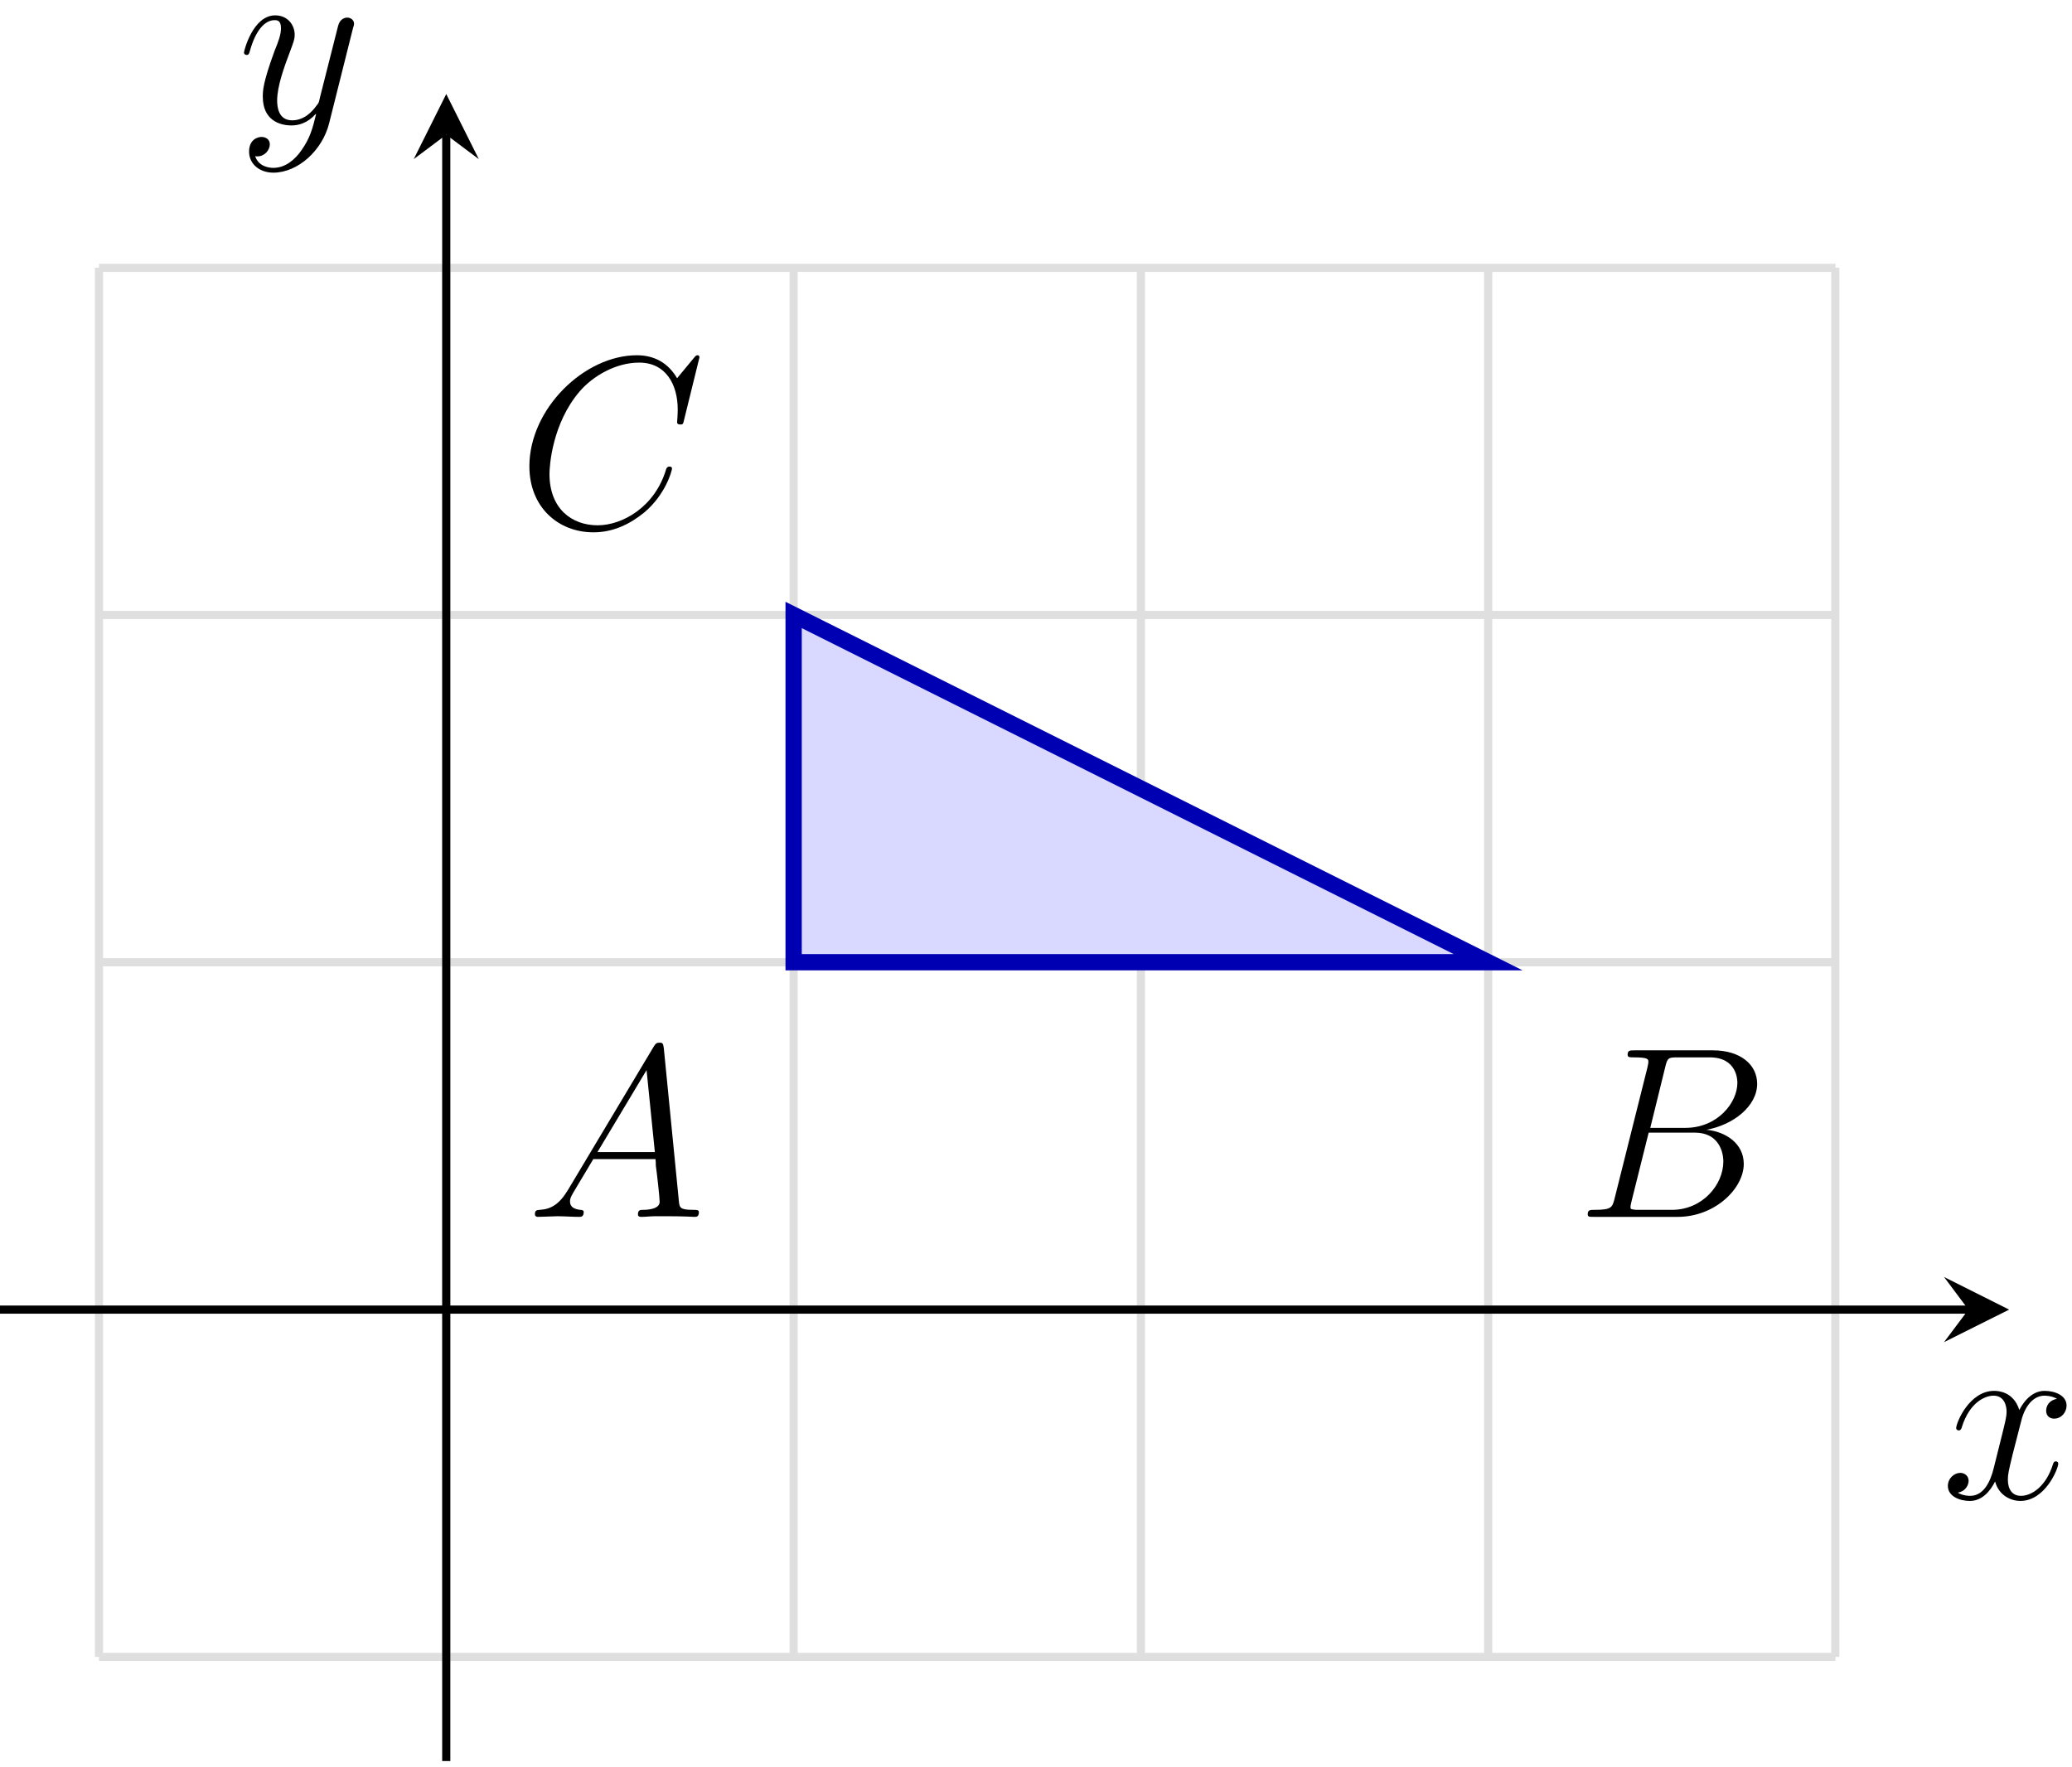
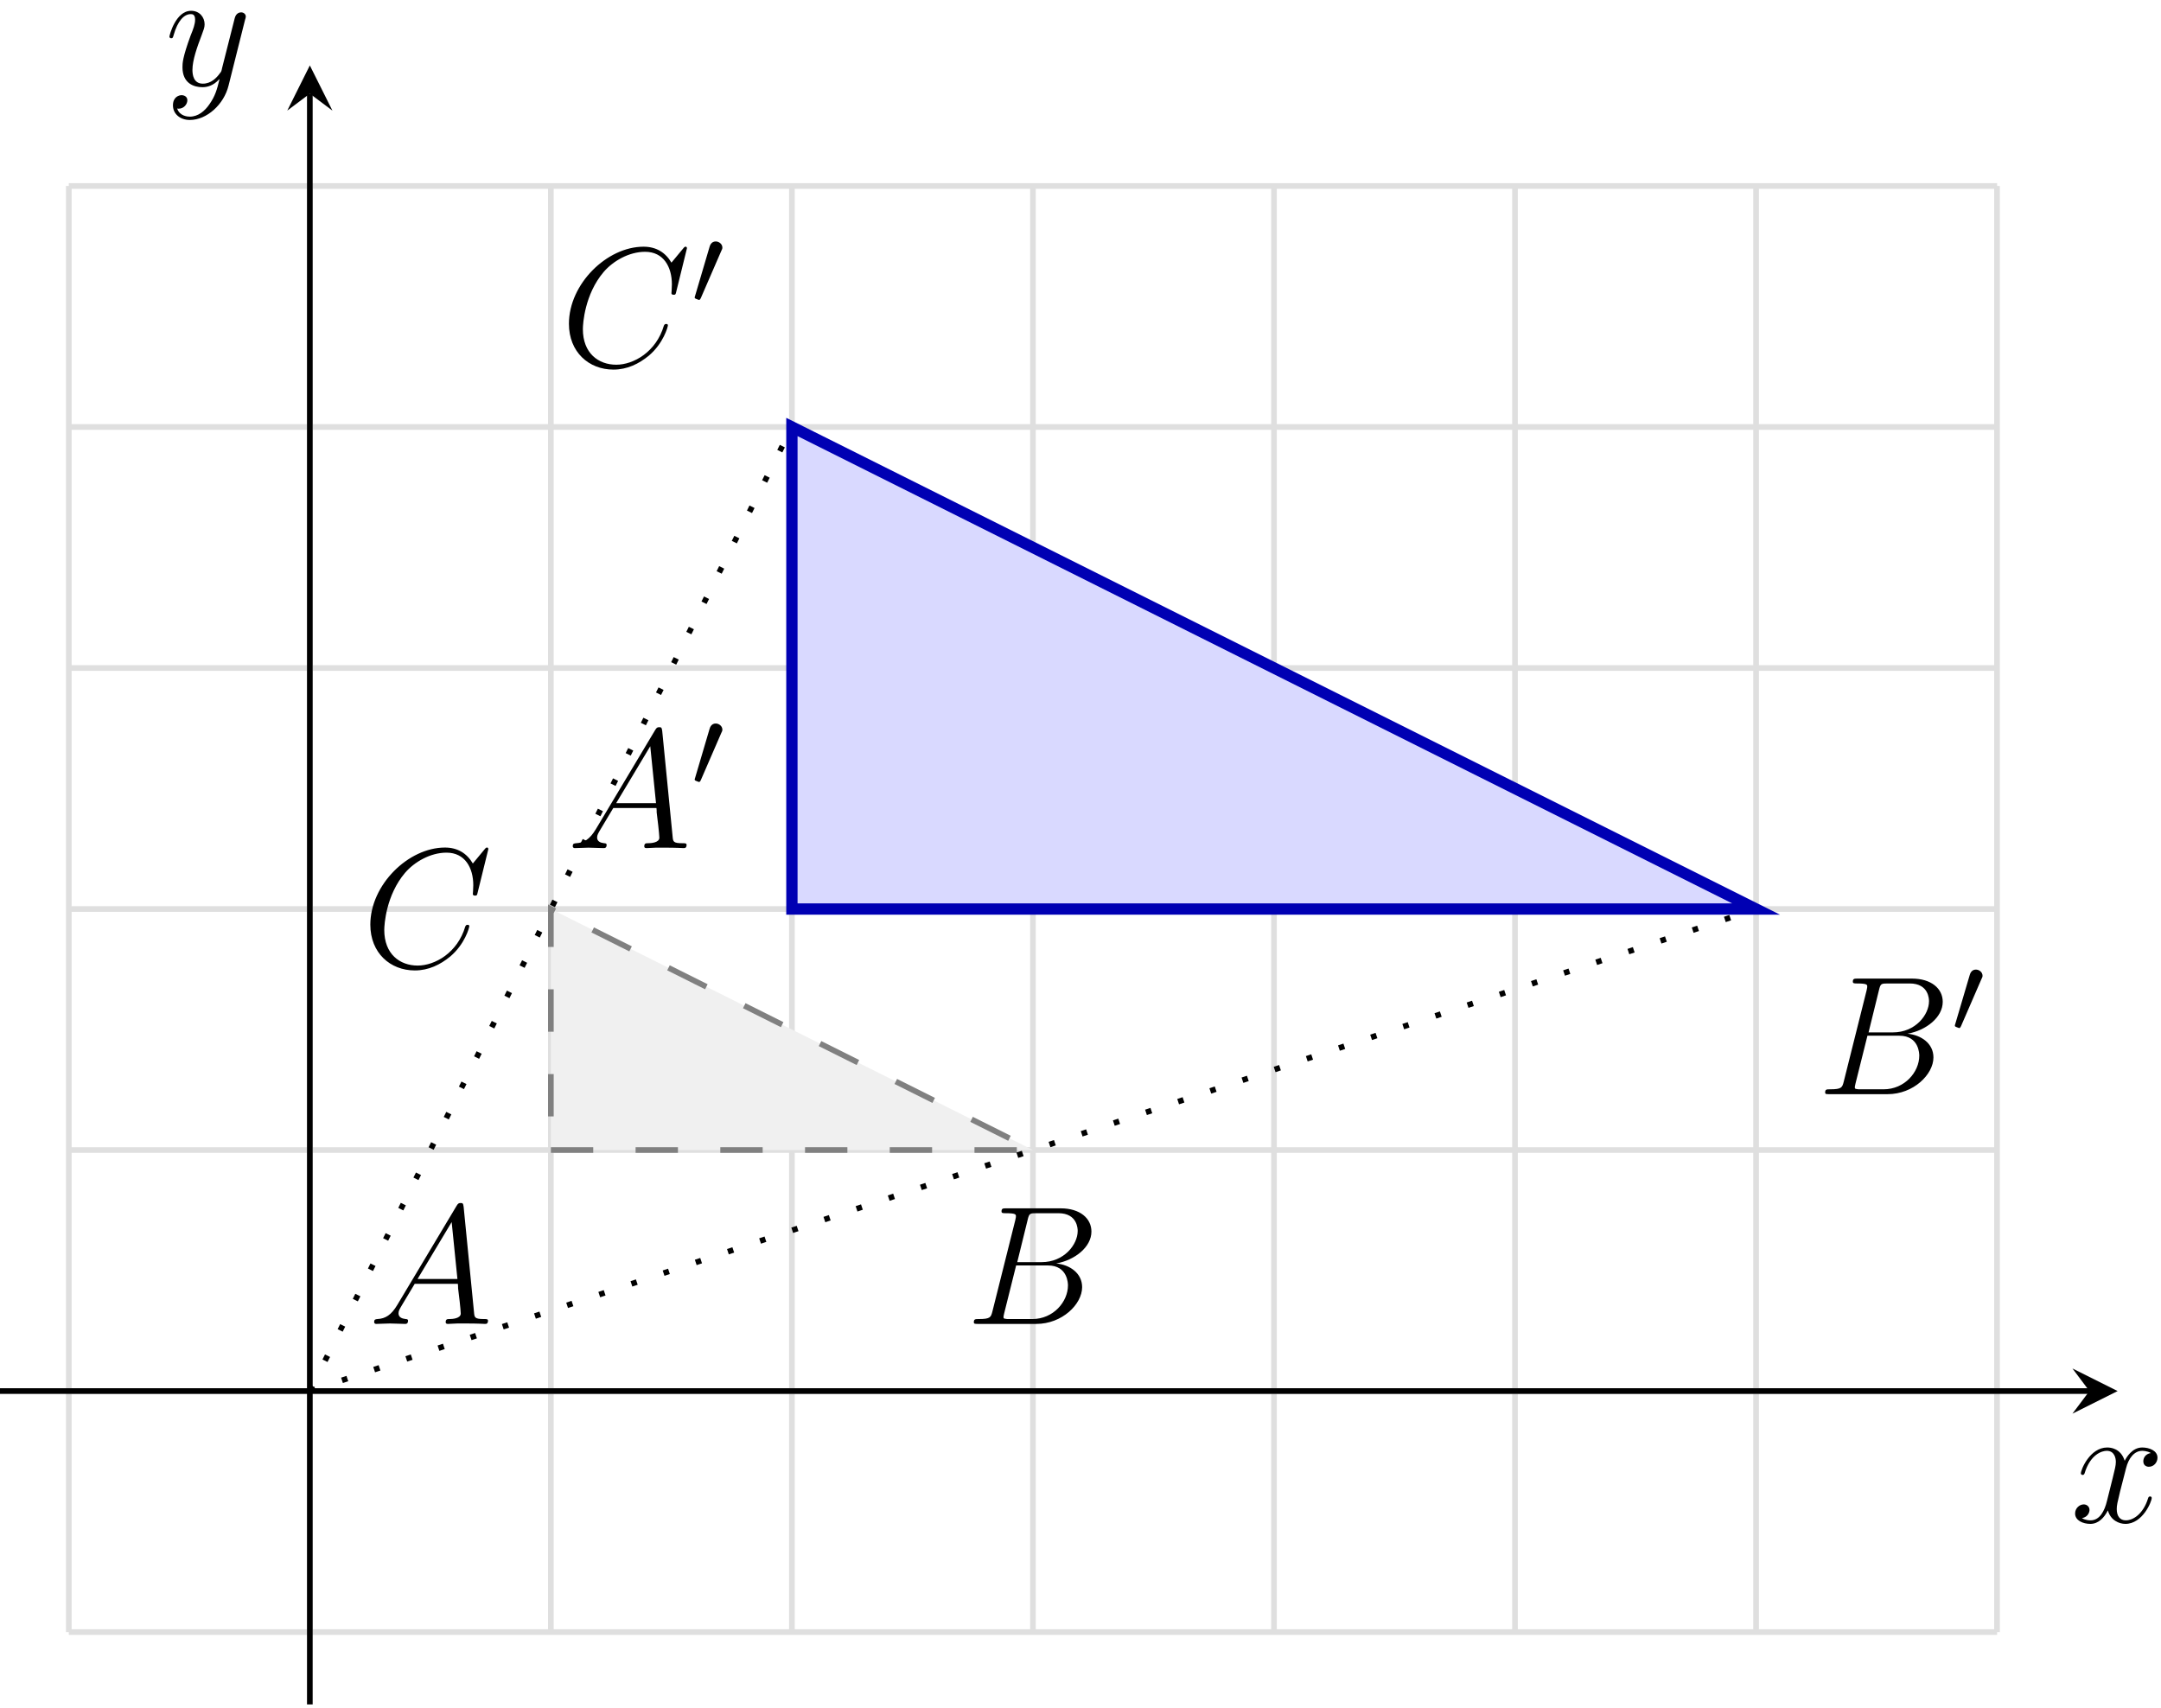
- <svg xmlns="http://www.w3.org/2000/svg" xmlns:xlink="http://www.w3.org/1999/xlink" width="101.474pt" height="86.5pt" viewBox="0 0 101.474 86.5">
+ <svg xmlns="http://www.w3.org/2000/svg" xmlns:xlink="http://www.w3.org/1999/xlink" width="152.486pt" height="120.52pt" viewBox="0 0 152.486 120.52">
  <defs>
    <g>
      <g id="glyph-0-0">
        <path d="M 5.672 -4.875 C 5.281 -4.812 5.141 -4.516 5.141 -4.297 C 5.141 -4 5.359 -3.906 5.531 -3.906 C 5.891 -3.906 6.141 -4.219 6.141 -4.547 C 6.141 -5.047 5.562 -5.266 5.062 -5.266 C 4.344 -5.266 3.938 -4.547 3.828 -4.328 C 3.547 -5.219 2.812 -5.266 2.594 -5.266 C 1.375 -5.266 0.734 -3.703 0.734 -3.438 C 0.734 -3.391 0.781 -3.328 0.859 -3.328 C 0.953 -3.328 0.984 -3.406 1 -3.453 C 1.406 -4.781 2.219 -5.031 2.562 -5.031 C 3.094 -5.031 3.203 -4.531 3.203 -4.25 C 3.203 -3.984 3.125 -3.703 2.984 -3.125 L 2.578 -1.5 C 2.406 -0.781 2.062 -0.125 1.422 -0.125 C 1.359 -0.125 1.062 -0.125 0.812 -0.281 C 1.25 -0.359 1.344 -0.719 1.344 -0.859 C 1.344 -1.094 1.156 -1.25 0.938 -1.25 C 0.641 -1.25 0.328 -0.984 0.328 -0.609 C 0.328 -0.109 0.891 0.125 1.406 0.125 C 1.984 0.125 2.391 -0.328 2.641 -0.828 C 2.828 -0.125 3.438 0.125 3.875 0.125 C 5.094 0.125 5.734 -1.453 5.734 -1.703 C 5.734 -1.766 5.688 -1.812 5.625 -1.812 C 5.516 -1.812 5.5 -1.75 5.469 -1.656 C 5.141 -0.609 4.453 -0.125 3.906 -0.125 C 3.484 -0.125 3.266 -0.438 3.266 -0.922 C 3.266 -1.188 3.312 -1.375 3.5 -2.156 L 3.922 -3.797 C 4.094 -4.5 4.5 -5.031 5.062 -5.031 C 5.078 -5.031 5.422 -5.031 5.672 -4.875 Z M 5.672 -4.875 " />
      </g>
      <g id="glyph-0-1">
        <path d="M 3.141 1.344 C 2.828 1.797 2.359 2.203 1.766 2.203 C 1.625 2.203 1.047 2.172 0.875 1.625 C 0.906 1.641 0.969 1.641 0.984 1.641 C 1.344 1.641 1.594 1.328 1.594 1.047 C 1.594 0.781 1.359 0.688 1.188 0.688 C 0.984 0.688 0.578 0.828 0.578 1.406 C 0.578 2.016 1.094 2.438 1.766 2.438 C 2.969 2.438 4.172 1.344 4.5 0.016 L 5.672 -4.656 C 5.688 -4.703 5.719 -4.781 5.719 -4.859 C 5.719 -5.031 5.562 -5.156 5.391 -5.156 C 5.281 -5.156 5.031 -5.109 4.938 -4.75 L 4.047 -1.234 C 4 -1.016 4 -0.984 3.891 -0.859 C 3.656 -0.531 3.266 -0.125 2.688 -0.125 C 2.016 -0.125 1.953 -0.781 1.953 -1.094 C 1.953 -1.781 2.281 -2.703 2.609 -3.562 C 2.734 -3.906 2.812 -4.078 2.812 -4.312 C 2.812 -4.812 2.453 -5.266 1.859 -5.266 C 0.766 -5.266 0.328 -3.531 0.328 -3.438 C 0.328 -3.391 0.375 -3.328 0.453 -3.328 C 0.562 -3.328 0.578 -3.375 0.625 -3.547 C 0.906 -4.547 1.359 -5.031 1.828 -5.031 C 1.938 -5.031 2.141 -5.031 2.141 -4.641 C 2.141 -4.328 2.016 -3.984 1.828 -3.531 C 1.25 -1.953 1.25 -1.562 1.25 -1.281 C 1.25 -0.141 2.062 0.125 2.656 0.125 C 3 0.125 3.438 0.016 3.844 -0.438 L 3.859 -0.422 C 3.688 0.281 3.562 0.75 3.141 1.344 Z M 3.141 1.344 " />
      </g>
      <g id="glyph-0-2">
        <path d="M 2.031 -1.328 C 1.609 -0.625 1.203 -0.375 0.641 -0.344 C 0.5 -0.328 0.406 -0.328 0.406 -0.125 C 0.406 -0.047 0.469 0 0.547 0 C 0.766 0 1.297 -0.031 1.516 -0.031 C 1.859 -0.031 2.25 0 2.578 0 C 2.656 0 2.797 0 2.797 -0.234 C 2.797 -0.328 2.703 -0.344 2.625 -0.344 C 2.359 -0.375 2.125 -0.469 2.125 -0.75 C 2.125 -0.922 2.203 -1.047 2.359 -1.312 L 3.266 -2.828 L 6.312 -2.828 C 6.328 -2.719 6.328 -2.625 6.328 -2.516 C 6.375 -2.203 6.516 -0.953 6.516 -0.734 C 6.516 -0.375 5.906 -0.344 5.719 -0.344 C 5.578 -0.344 5.453 -0.344 5.453 -0.125 C 5.453 0 5.562 0 5.625 0 C 5.828 0 6.078 -0.031 6.281 -0.031 L 6.953 -0.031 C 7.688 -0.031 8.219 0 8.219 0 C 8.312 0 8.438 0 8.438 -0.234 C 8.438 -0.344 8.328 -0.344 8.156 -0.344 C 7.5 -0.344 7.484 -0.453 7.453 -0.812 L 6.719 -8.266 C 6.688 -8.516 6.641 -8.531 6.516 -8.531 C 6.391 -8.531 6.328 -8.516 6.219 -8.328 Z M 3.469 -3.172 L 5.875 -7.188 L 6.281 -3.172 Z M 3.469 -3.172 " />
      </g>
      <g id="glyph-0-3">
        <path d="M 4.375 -7.344 C 4.484 -7.797 4.531 -7.812 5 -7.812 L 6.547 -7.812 C 7.906 -7.812 7.906 -6.672 7.906 -6.562 C 7.906 -5.594 6.938 -4.359 5.359 -4.359 L 3.641 -4.359 Z M 6.391 -4.266 C 7.703 -4.5 8.875 -5.422 8.875 -6.516 C 8.875 -7.453 8.062 -8.156 6.703 -8.156 L 2.875 -8.156 C 2.641 -8.156 2.531 -8.156 2.531 -7.938 C 2.531 -7.812 2.641 -7.812 2.828 -7.812 C 3.547 -7.812 3.547 -7.719 3.547 -7.594 C 3.547 -7.562 3.547 -7.5 3.5 -7.312 L 1.891 -0.891 C 1.781 -0.469 1.75 -0.344 0.922 -0.344 C 0.688 -0.344 0.578 -0.344 0.578 -0.125 C 0.578 0 0.641 0 0.891 0 L 4.984 0 C 6.812 0 8.219 -1.391 8.219 -2.594 C 8.219 -3.578 7.359 -4.172 6.391 -4.266 Z M 4.703 -0.344 L 3.078 -0.344 C 2.922 -0.344 2.891 -0.344 2.828 -0.359 C 2.688 -0.375 2.672 -0.391 2.672 -0.484 C 2.672 -0.578 2.703 -0.641 2.719 -0.75 L 3.562 -4.125 L 5.812 -4.125 C 7.219 -4.125 7.219 -2.812 7.219 -2.719 C 7.219 -1.562 6.188 -0.344 4.703 -0.344 Z M 4.703 -0.344 " />
      </g>
      <g id="glyph-0-4">
        <path d="M 8.922 -8.312 C 8.922 -8.422 8.844 -8.422 8.828 -8.422 C 8.797 -8.422 8.75 -8.422 8.656 -8.297 L 7.828 -7.297 C 7.406 -8.016 6.75 -8.422 5.859 -8.422 C 3.281 -8.422 0.594 -5.797 0.594 -2.984 C 0.594 -0.984 2 0.25 3.734 0.25 C 4.703 0.25 5.531 -0.156 6.234 -0.734 C 7.266 -1.609 7.578 -2.766 7.578 -2.875 C 7.578 -2.969 7.484 -2.969 7.453 -2.969 C 7.344 -2.969 7.328 -2.906 7.297 -2.859 C 6.75 -0.984 5.141 -0.094 3.938 -0.094 C 2.672 -0.094 1.578 -0.906 1.578 -2.609 C 1.578 -2.984 1.703 -5.062 3.047 -6.641 C 3.703 -7.406 4.828 -8.062 5.969 -8.062 C 7.281 -8.062 7.859 -6.984 7.859 -5.766 C 7.859 -5.453 7.828 -5.188 7.828 -5.141 C 7.828 -5.031 7.953 -5.031 7.984 -5.031 C 8.109 -5.031 8.125 -5.047 8.172 -5.266 Z M 8.922 -8.312 " />
      </g>
+       <g id="glyph-1-0">
+         <path d="M 2.109 -3.781 C 2.156 -3.875 2.188 -3.938 2.188 -4.016 C 2.188 -4.281 1.938 -4.453 1.719 -4.453 C 1.406 -4.453 1.312 -4.172 1.281 -4.062 L 0.266 -0.625 C 0.234 -0.531 0.234 -0.516 0.234 -0.5 C 0.234 -0.438 0.281 -0.422 0.359 -0.391 C 0.516 -0.328 0.531 -0.328 0.547 -0.328 C 0.562 -0.328 0.609 -0.328 0.672 -0.469 Z M 2.109 -3.781 " />
+       </g>
    </g>
    <clipPath id="clip-0">
-       <path clip-rule="nonzero" d="M 95 68 L 101.211 68 L 101.211 74 L 95 74 Z M 95 68 " />
+       <path clip-rule="nonzero" d="M 146 102 L 152.23 102 L 152.23 108 L 146 108 Z M 146 102 " />
    </clipPath>
    <clipPath id="clip-1">
-       <path clip-rule="nonzero" d="M 21 6 L 23 6 L 23 86.25 L 21 86.25 Z M 21 6 " />
+       <path clip-rule="nonzero" d="M 21 6 L 23 6 L 23 120.281 L 21 120.281 Z M 21 6 " />
    </clipPath>
  </defs>
-   <path fill="none" stroke-width="0.399" stroke-linecap="butt" stroke-linejoin="miter" stroke="rgb(87.5%, 87.5%, 87.5%)" stroke-opacity="1" stroke-miterlimit="10" d="M -17.009 -17.01 L 68.034 -17.01 M -17.009 -0.002 L 68.034 -0.002 M -17.009 17.01 L 68.034 17.01 M -17.009 34.018 L 68.034 34.018 M -17.009 51.018 L 68.034 51.018 M -17.009 -17.01 L -17.009 51.026 M -0.002 -17.01 L -0.002 51.026 M 17.01 -17.01 L 17.01 51.026 M 34.018 -17.01 L 34.018 51.026 M 51.026 -17.01 L 51.026 51.026 M 68.026 -17.01 L 68.026 51.026 " transform="matrix(1, 0, 0, -1, 21.857, 64.135)" />
-   <path fill="none" stroke-width="0.399" stroke-linecap="butt" stroke-linejoin="miter" stroke="rgb(0%, 0%, 0%)" stroke-opacity="1" stroke-miterlimit="10" d="M -22.111 -0.002 L 74.545 -0.002 " transform="matrix(1, 0, 0, -1, 21.857, 64.135)" />
-   <path fill-rule="nonzero" fill="rgb(0%, 0%, 0%)" fill-opacity="1" d="M 98.395 64.137 L 95.207 62.539 L 96.402 64.137 L 95.207 65.73 " />
+   <path fill="none" stroke-width="0.399" stroke-linecap="butt" stroke-linejoin="miter" stroke="rgb(87.5%, 87.5%, 87.5%)" stroke-opacity="1" stroke-miterlimit="10" d="M -17.008 -17.007 L 119.059 -17.007 M -17.008 0.001 L 119.059 0.001 M -17.008 17.009 L 119.059 17.009 M -17.008 34.016 L 119.059 34.016 M -17.008 51.024 L 119.059 51.024 M -17.008 68.032 L 119.059 68.032 M -17.008 85.036 L 119.059 85.036 M -17.008 -17.007 L -17.008 85.04 M 0 -17.007 L 0 85.04 M 17.008 -17.007 L 17.008 85.04 M 34.016 -17.007 L 34.016 85.04 M 51.024 -17.007 L 51.024 85.04 M 68.032 -17.007 L 68.032 85.04 M 85.039 -17.007 L 85.039 85.04 M 102.051 -17.007 L 102.051 85.04 M 119.051 -17.007 L 119.051 85.04 " transform="matrix(1, 0, 0, -1, 21.863, 98.161)" />
+   <path fill="none" stroke-width="0.399" stroke-linecap="butt" stroke-linejoin="miter" stroke="rgb(0%, 0%, 0%)" stroke-opacity="1" stroke-miterlimit="10" d="M -22.109 0.001 L 125.571 0.001 " transform="matrix(1, 0, 0, -1, 21.863, 98.161)" />
+   <path fill-rule="nonzero" fill="rgb(0%, 0%, 0%)" fill-opacity="1" d="M 149.426 98.16 L 146.238 96.566 L 147.434 98.16 L 146.238 99.754 " />
  <g clip-path="url(#clip-0)">
    <g fill="rgb(0%, 0%, 0%)" fill-opacity="1">
-       <use xlink:href="#glyph-0-0" x="95.067" y="73.382" />
+       <use xlink:href="#glyph-0-0" x="146.097" y="107.408" />
    </g>
  </g>
  <g clip-path="url(#clip-1)">
-     <path fill="none" stroke-width="0.399" stroke-linecap="butt" stroke-linejoin="miter" stroke="rgb(0%, 0%, 0%)" stroke-opacity="1" stroke-miterlimit="10" d="M -0.002 -22.111 L -0.002 57.537 " transform="matrix(1, 0, 0, -1, 21.857, 64.135)" />
+     <path fill="none" stroke-width="0.399" stroke-linecap="butt" stroke-linejoin="miter" stroke="rgb(0%, 0%, 0%)" stroke-opacity="1" stroke-miterlimit="10" d="M 0 -22.112 L 0 91.552 " transform="matrix(1, 0, 0, -1, 21.863, 98.161)" />
  </g>
-   <path fill-rule="nonzero" fill="rgb(0%, 0%, 0%)" fill-opacity="1" d="M 21.855 4.605 L 20.262 7.793 L 21.855 6.598 L 23.449 7.793 " />
+   <path fill-rule="nonzero" fill="rgb(0%, 0%, 0%)" fill-opacity="1" d="M 21.863 4.617 L 20.27 7.805 L 21.863 6.609 L 23.457 7.805 " />
  <g fill="rgb(0%, 0%, 0%)" fill-opacity="1">
-     <use xlink:href="#glyph-0-1" x="11.62" y="6.018" />
+     <use xlink:href="#glyph-0-1" x="11.626" y="6.028" />
  </g>
-   <path fill-rule="nonzero" fill="rgb(84.999%, 84.999%, 100%)" fill-opacity="1" stroke-width="0.797" stroke-linecap="butt" stroke-linejoin="miter" stroke="rgb(0%, 0%, 70%)" stroke-opacity="1" stroke-miterlimit="10" d="M 17.01 17.01 L 51.026 17.01 L 17.01 34.018 Z M 17.01 17.01 " transform="matrix(1, 0, 0, -1, 21.857, 64.135)" />
+   <path fill-rule="nonzero" fill="rgb(93.999%, 93.999%, 93.999%)" fill-opacity="1" stroke-width="0.399" stroke-linecap="butt" stroke-linejoin="miter" stroke="rgb(50%, 50%, 50%)" stroke-opacity="1" stroke-dasharray="2.989 2.989" stroke-miterlimit="10" d="M 17.008 17.009 L 51.024 17.009 L 17.008 34.016 Z M 17.008 17.009 " transform="matrix(1, 0, 0, -1, 21.863, 98.161)" />
  <g fill="rgb(0%, 0%, 0%)" fill-opacity="1">
-     <use xlink:href="#glyph-0-2" x="25.79" y="59.595" />
+     <use xlink:href="#glyph-0-2" x="25.996" y="93.422" />
  </g>
  <g fill="rgb(0%, 0%, 0%)" fill-opacity="1">
-     <use xlink:href="#glyph-0-3" x="77.18" y="59.595" />
+     <use xlink:href="#glyph-0-3" x="68.139" y="93.422" />
  </g>
  <g fill="rgb(0%, 0%, 0%)" fill-opacity="1">
-     <use xlink:href="#glyph-0-4" x="25.332" y="25.82" />
+     <use xlink:href="#glyph-0-4" x="25.537" y="68.229" />
  </g>
+   <path fill-rule="nonzero" fill="rgb(84.999%, 84.999%, 100%)" fill-opacity="1" stroke-width="0.797" stroke-linecap="butt" stroke-linejoin="miter" stroke="rgb(0%, 0%, 70%)" stroke-opacity="1" stroke-miterlimit="10" d="M 34.016 34.016 L 102.051 34.016 L 34.016 68.032 Z M 34.016 34.016 " transform="matrix(1, 0, 0, -1, 21.863, 98.161)" />
+   <g fill="rgb(0%, 0%, 0%)" fill-opacity="1">
+     <use xlink:href="#glyph-0-2" x="40.009" y="59.846" />
+   </g>
+   <g fill="rgb(0%, 0%, 0%)" fill-opacity="1">
+     <use xlink:href="#glyph-1-0" x="48.785" y="55.507" />
+   </g>
+   <g fill="rgb(0%, 0%, 0%)" fill-opacity="1">
+     <use xlink:href="#glyph-0-3" x="128.21" y="77.21" />
+   </g>
+   <g fill="rgb(0%, 0%, 0%)" fill-opacity="1">
+     <use xlink:href="#glyph-1-0" x="137.706" y="72.872" />
+   </g>
+   <g fill="rgb(0%, 0%, 0%)" fill-opacity="1">
+     <use xlink:href="#glyph-0-4" x="39.551" y="25.83" />
+   </g>
+   <g fill="rgb(0%, 0%, 0%)" fill-opacity="1">
+     <use xlink:href="#glyph-1-0" x="48.785" y="21.491" />
+   </g>
+   <path fill="none" stroke-width="0.399" stroke-linecap="butt" stroke-linejoin="miter" stroke="rgb(0%, 0%, 0%)" stroke-opacity="1" stroke-dasharray="0.399 1.993" stroke-miterlimit="10" d="M 0 0.001 L 102.051 34.016 M 0 0.001 L 34.016 68.032 " transform="matrix(1, 0, 0, -1, 21.863, 98.161)" />
</svg>
